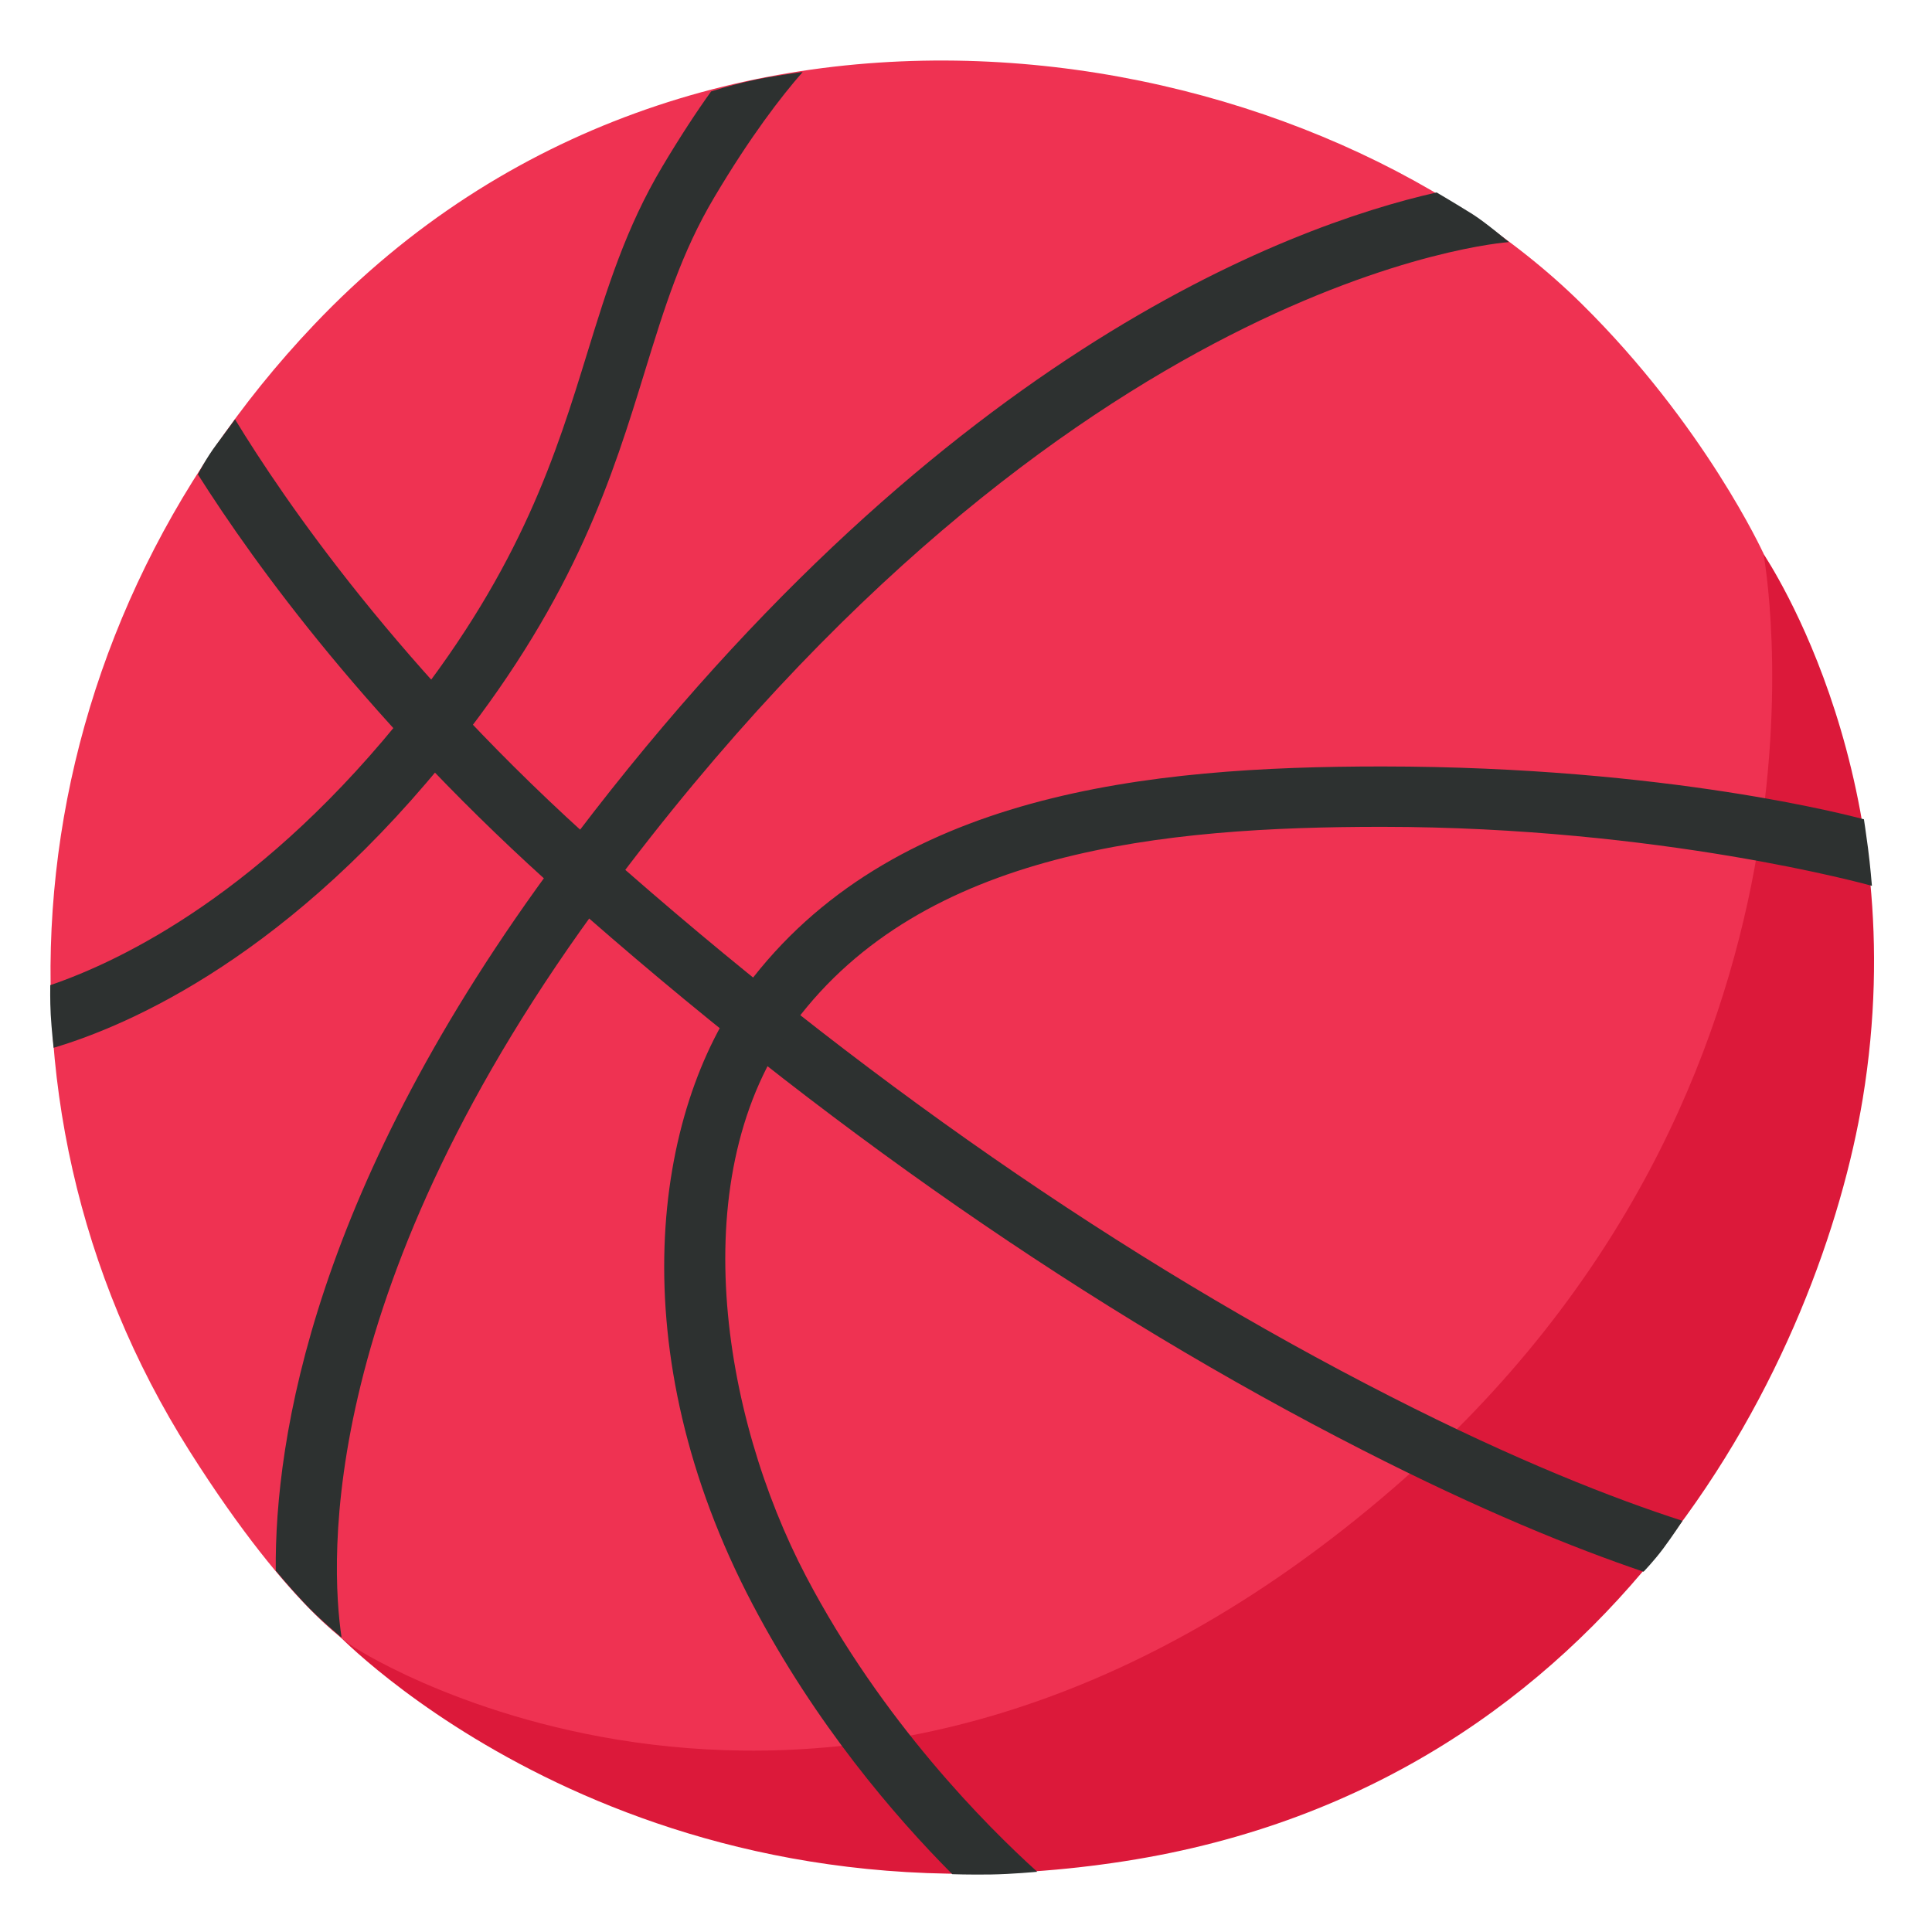
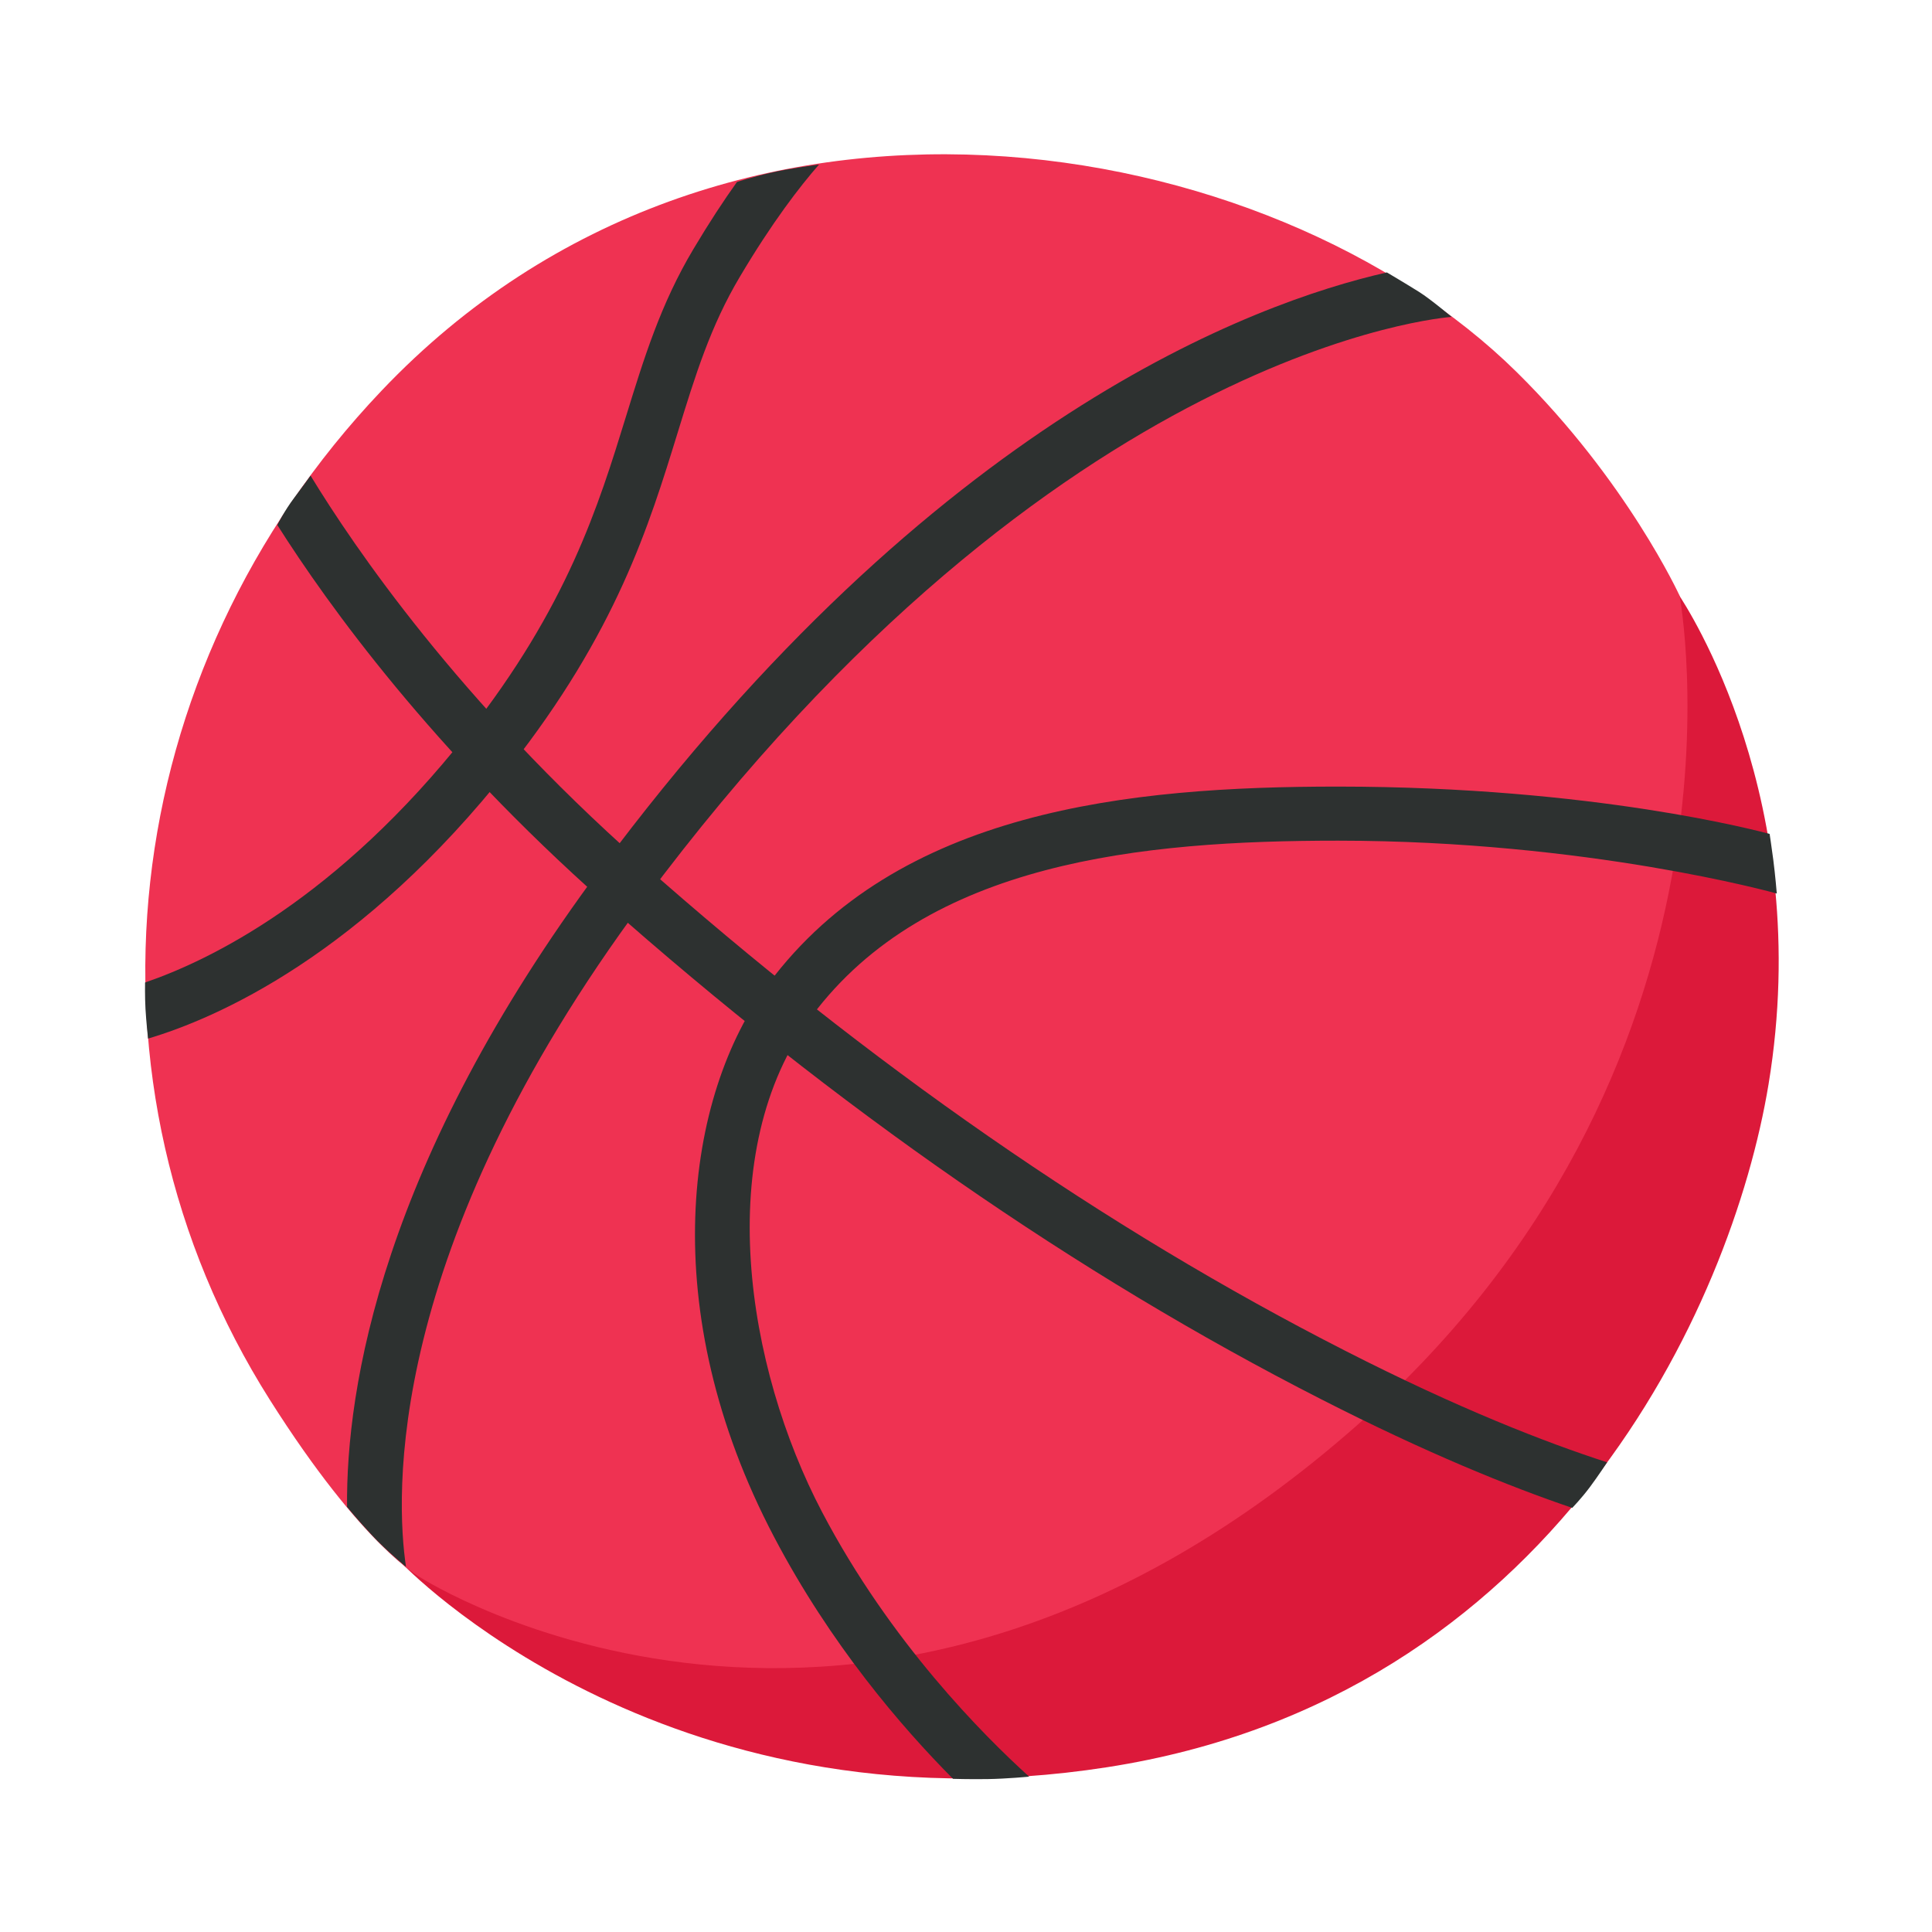
- <svg xmlns="http://www.w3.org/2000/svg" version="1.1" id="Layer_2" x="0px" y="0px" viewBox="0 0 128 128" style="enable-background:new 0 0 128 128;" xml:space="preserve">
+ <svg xmlns="http://www.w3.org/2000/svg" version="1.1" id="Layer_2" x="0px" y="0px" viewBox="-7.4 -7.4 142.9 142.9" style="enable-background:new 0 0 128 128;" xml:space="preserve">
  <path style="fill:#DC193A;" d="M22.31,108.22c0,0,19.22,20.22,52.19,15.09c32.97-5.12,46.19-34.03,48.91-50.51  c3.46-20.99-6.13-35.42-6.64-36.21C116.39,36.01,22.31,108.22,22.31,108.22z" />
  <path style="fill:#EF3252;" d="M20.81,21.51C1.06,42.3-2.29,72.67,12.56,96.14c6.91,10.92,11.14,13.14,11.14,13.14  S56.01,130,92.32,98.59c31.1-26.9,24.51-61.93,24.51-61.93s-3.88-8.48-12.04-16.53C86.68,2.25,46.2-5.23,20.81,21.51z" />
  <g>
    <path style="fill:#2D3130;" d="M99.97,16.04c-0.29,0.02-29.18,2.1-59.74,43.18c-19.3,25.94-18.35,44.25-17.6,49.27   c0,0-1.47-1.21-2.51-2.33c-1.04-1.11-1.85-2.1-1.85-2.1c-0.08-8.79,2.55-25.45,18.76-47.23C61.7,23.64,85.29,14.99,95.18,12.75   c0,0,1.21,0.71,2.38,1.44C98.42,14.73,99.97,16.04,99.97,16.04z" />
  </g>
  <g>
    <path style="fill:#2D3130;" d="M15.57,27.78c3.21,5.27,10.96,16.66,24.38,28.55c16.89,14.98,34.45,27.16,52.17,36.19   c8.37,4.27,14.8,6.77,19.35,8.24c0,0-0.66,1.01-1.28,1.84c-0.62,0.83-1.3,1.53-1.3,1.53c-4.63-1.57-10.81-4.07-18.6-8.05   c-18.02-9.19-35.86-21.56-53-36.76C24.59,48.06,16.89,37.4,13.11,31.43c0,0,0.53-1.05,1.23-1.98S15.57,27.78,15.57,27.78z" />
  </g>
  <g>
    <path style="fill:#2D3130;" d="M53.18,4.77c-1.43,1.63-3.47,4.28-5.85,8.29c-2.18,3.66-3.3,7.3-4.6,11.52   C40.6,31.5,38.19,39.34,30.3,49.36C19.34,63.28,8.57,67.93,3.55,69.42c0,0-0.14-1.3-0.19-2.21c-0.05-0.91-0.03-1.94-0.03-1.94   c4.77-1.63,14.21-6.19,23.82-18.38c7.43-9.44,9.72-16.9,11.75-23.48c1.32-4.28,2.56-8.32,4.99-12.39c1.15-1.93,2.23-3.58,3.22-4.96   c0,0,1.11-0.37,2.63-0.71C50.92,5.07,53.18,4.77,53.18,4.77z" />
  </g>
  <g>
    <path style="fill:#2D3130;" d="M68.72,124.01c-3.35-3.03-10.27-9.95-15.32-19.58c-5.59-10.65-8.21-26.67-0.75-36.68   c8.52-11.42,24.43-12.97,38.89-12.97c0.02,0,0.04,0,0.06,0c18.41,0.01,32.26,3.86,32.42,3.91c0,0-0.11-1.35-0.26-2.5   c-0.13-0.99-0.27-1.91-0.27-1.91c-0.7-0.18-12.94-3.49-31.89-3.5c-0.02,0-0.04,0-0.06,0c-15.45,0-32.53,1.74-42.1,14.58   c-6.16,8.26-8.42,24.12,0.42,40.93c4.16,7.92,9.4,14.03,13.23,17.88c0,0,1.12,0.04,2.55,0.02   C67.05,124.17,68.72,124.01,68.72,124.01z" />
  </g>
</svg>
